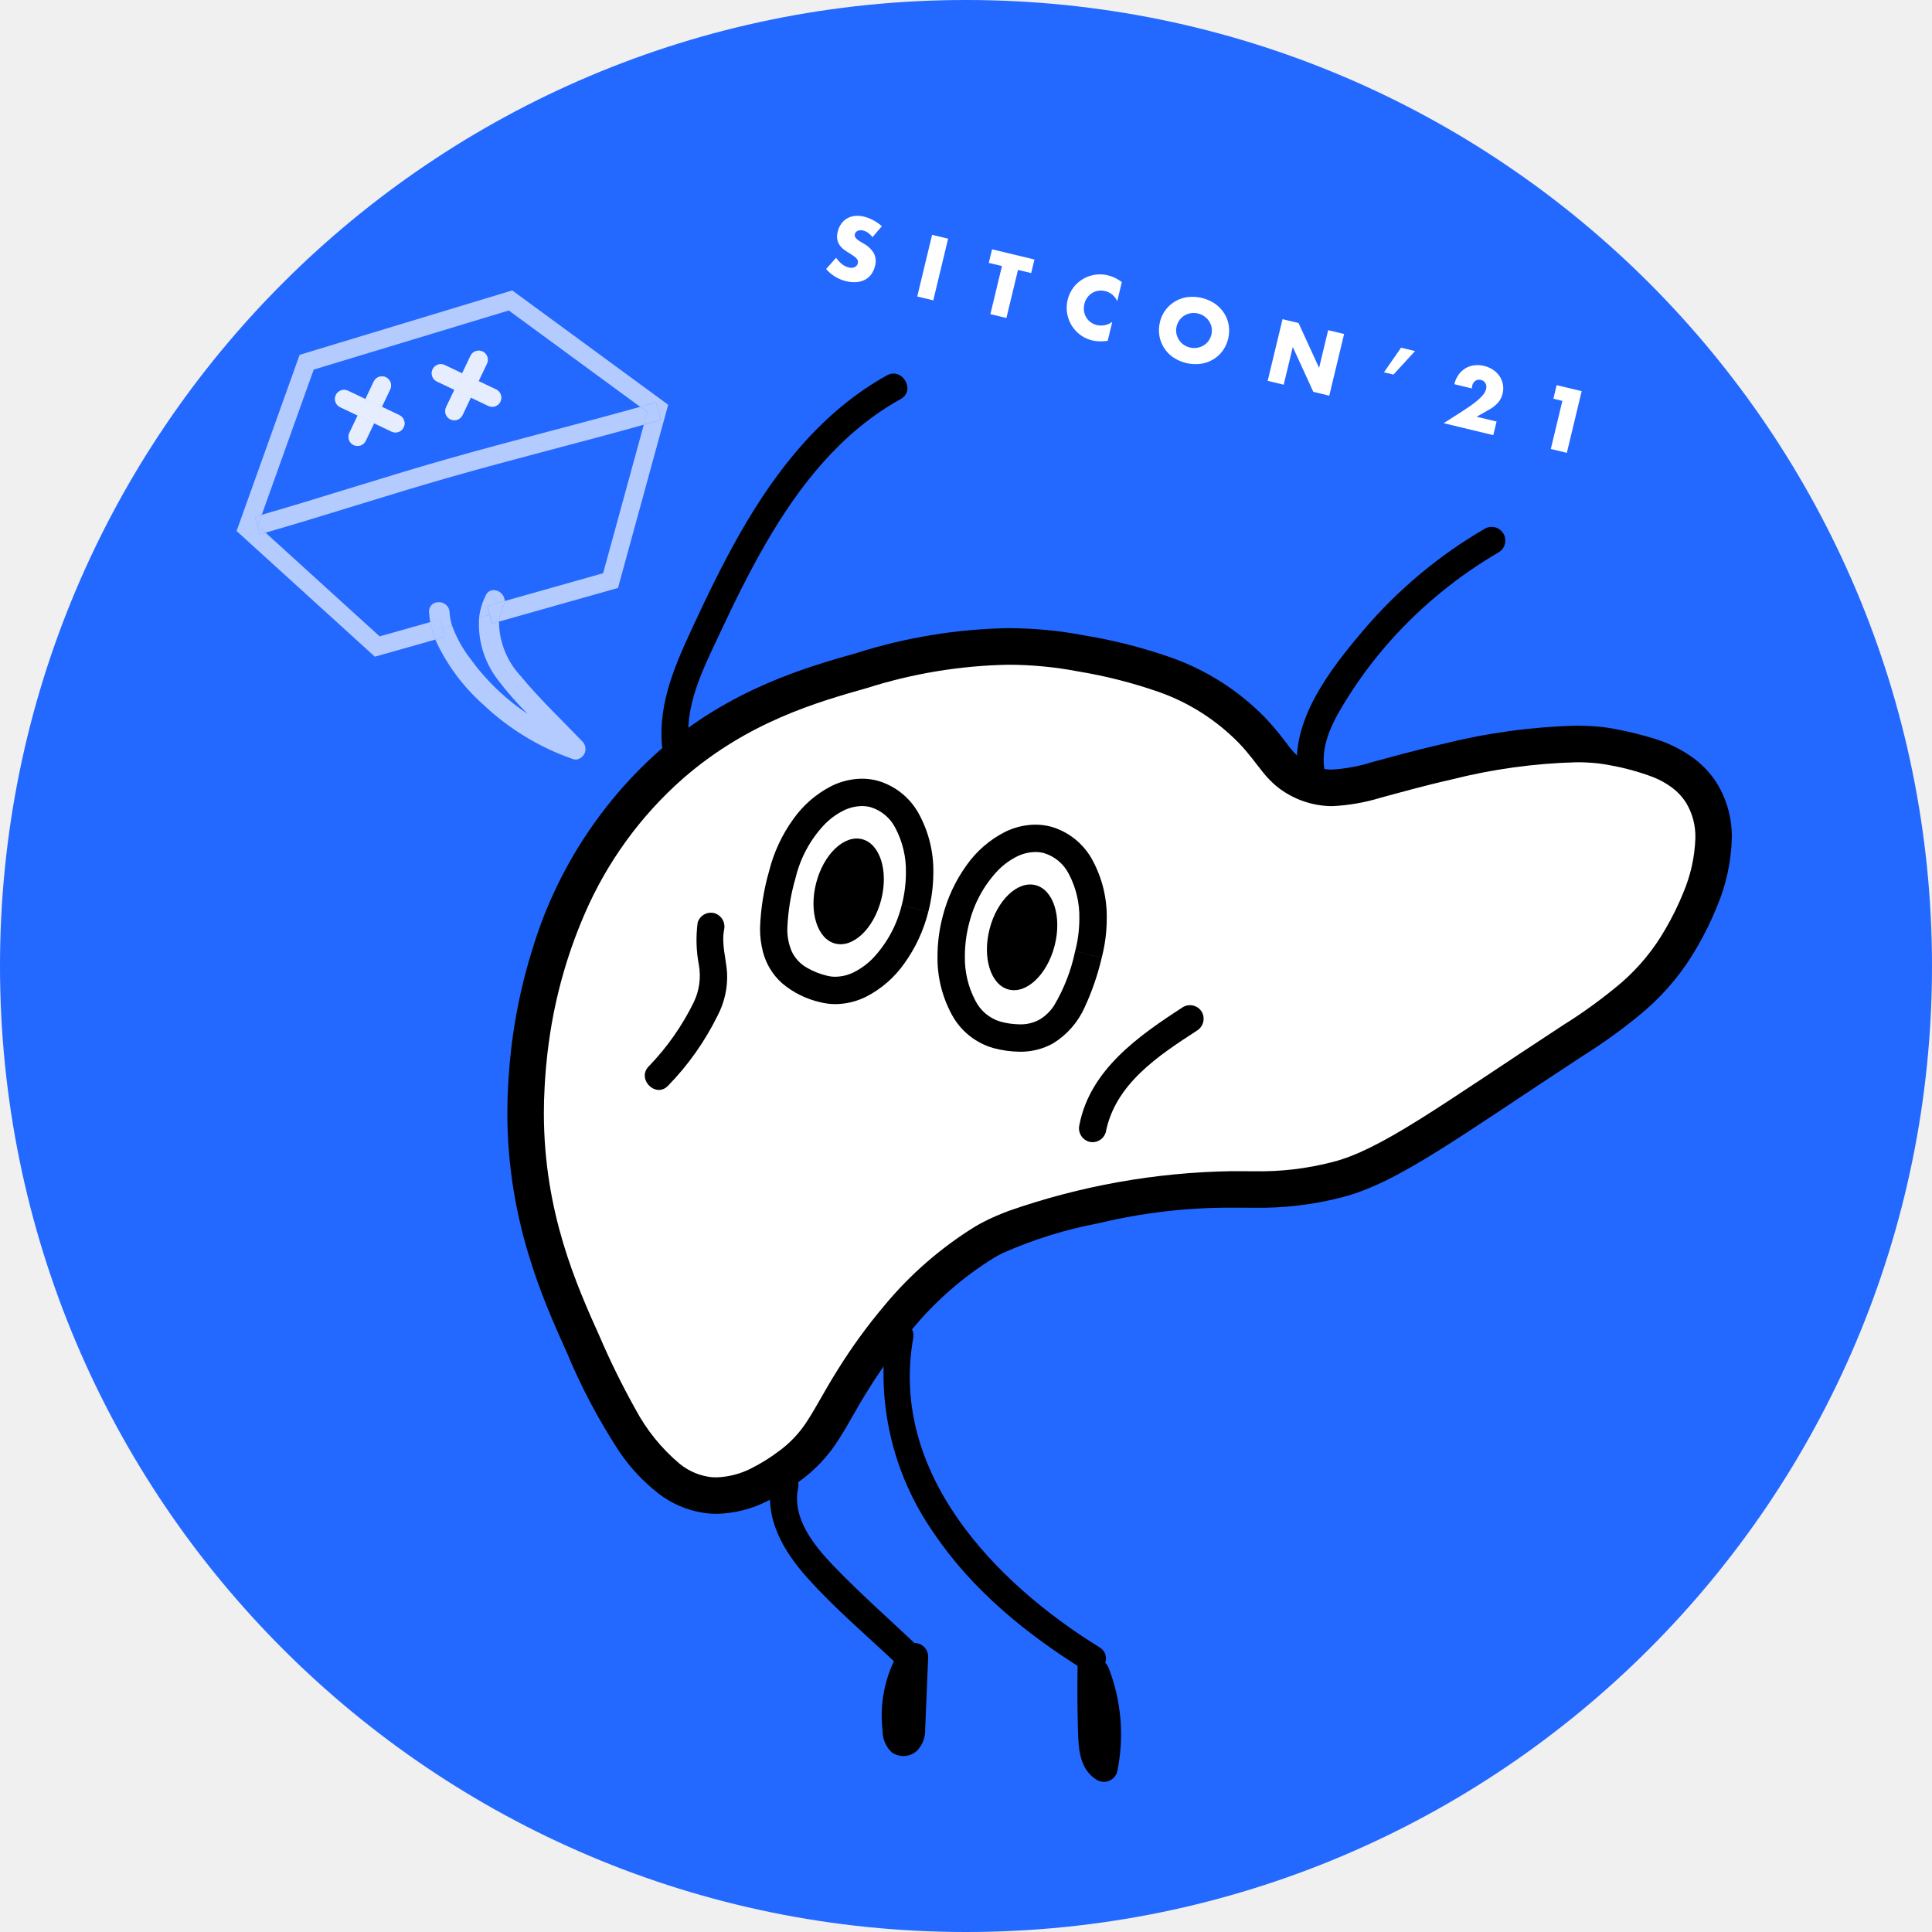
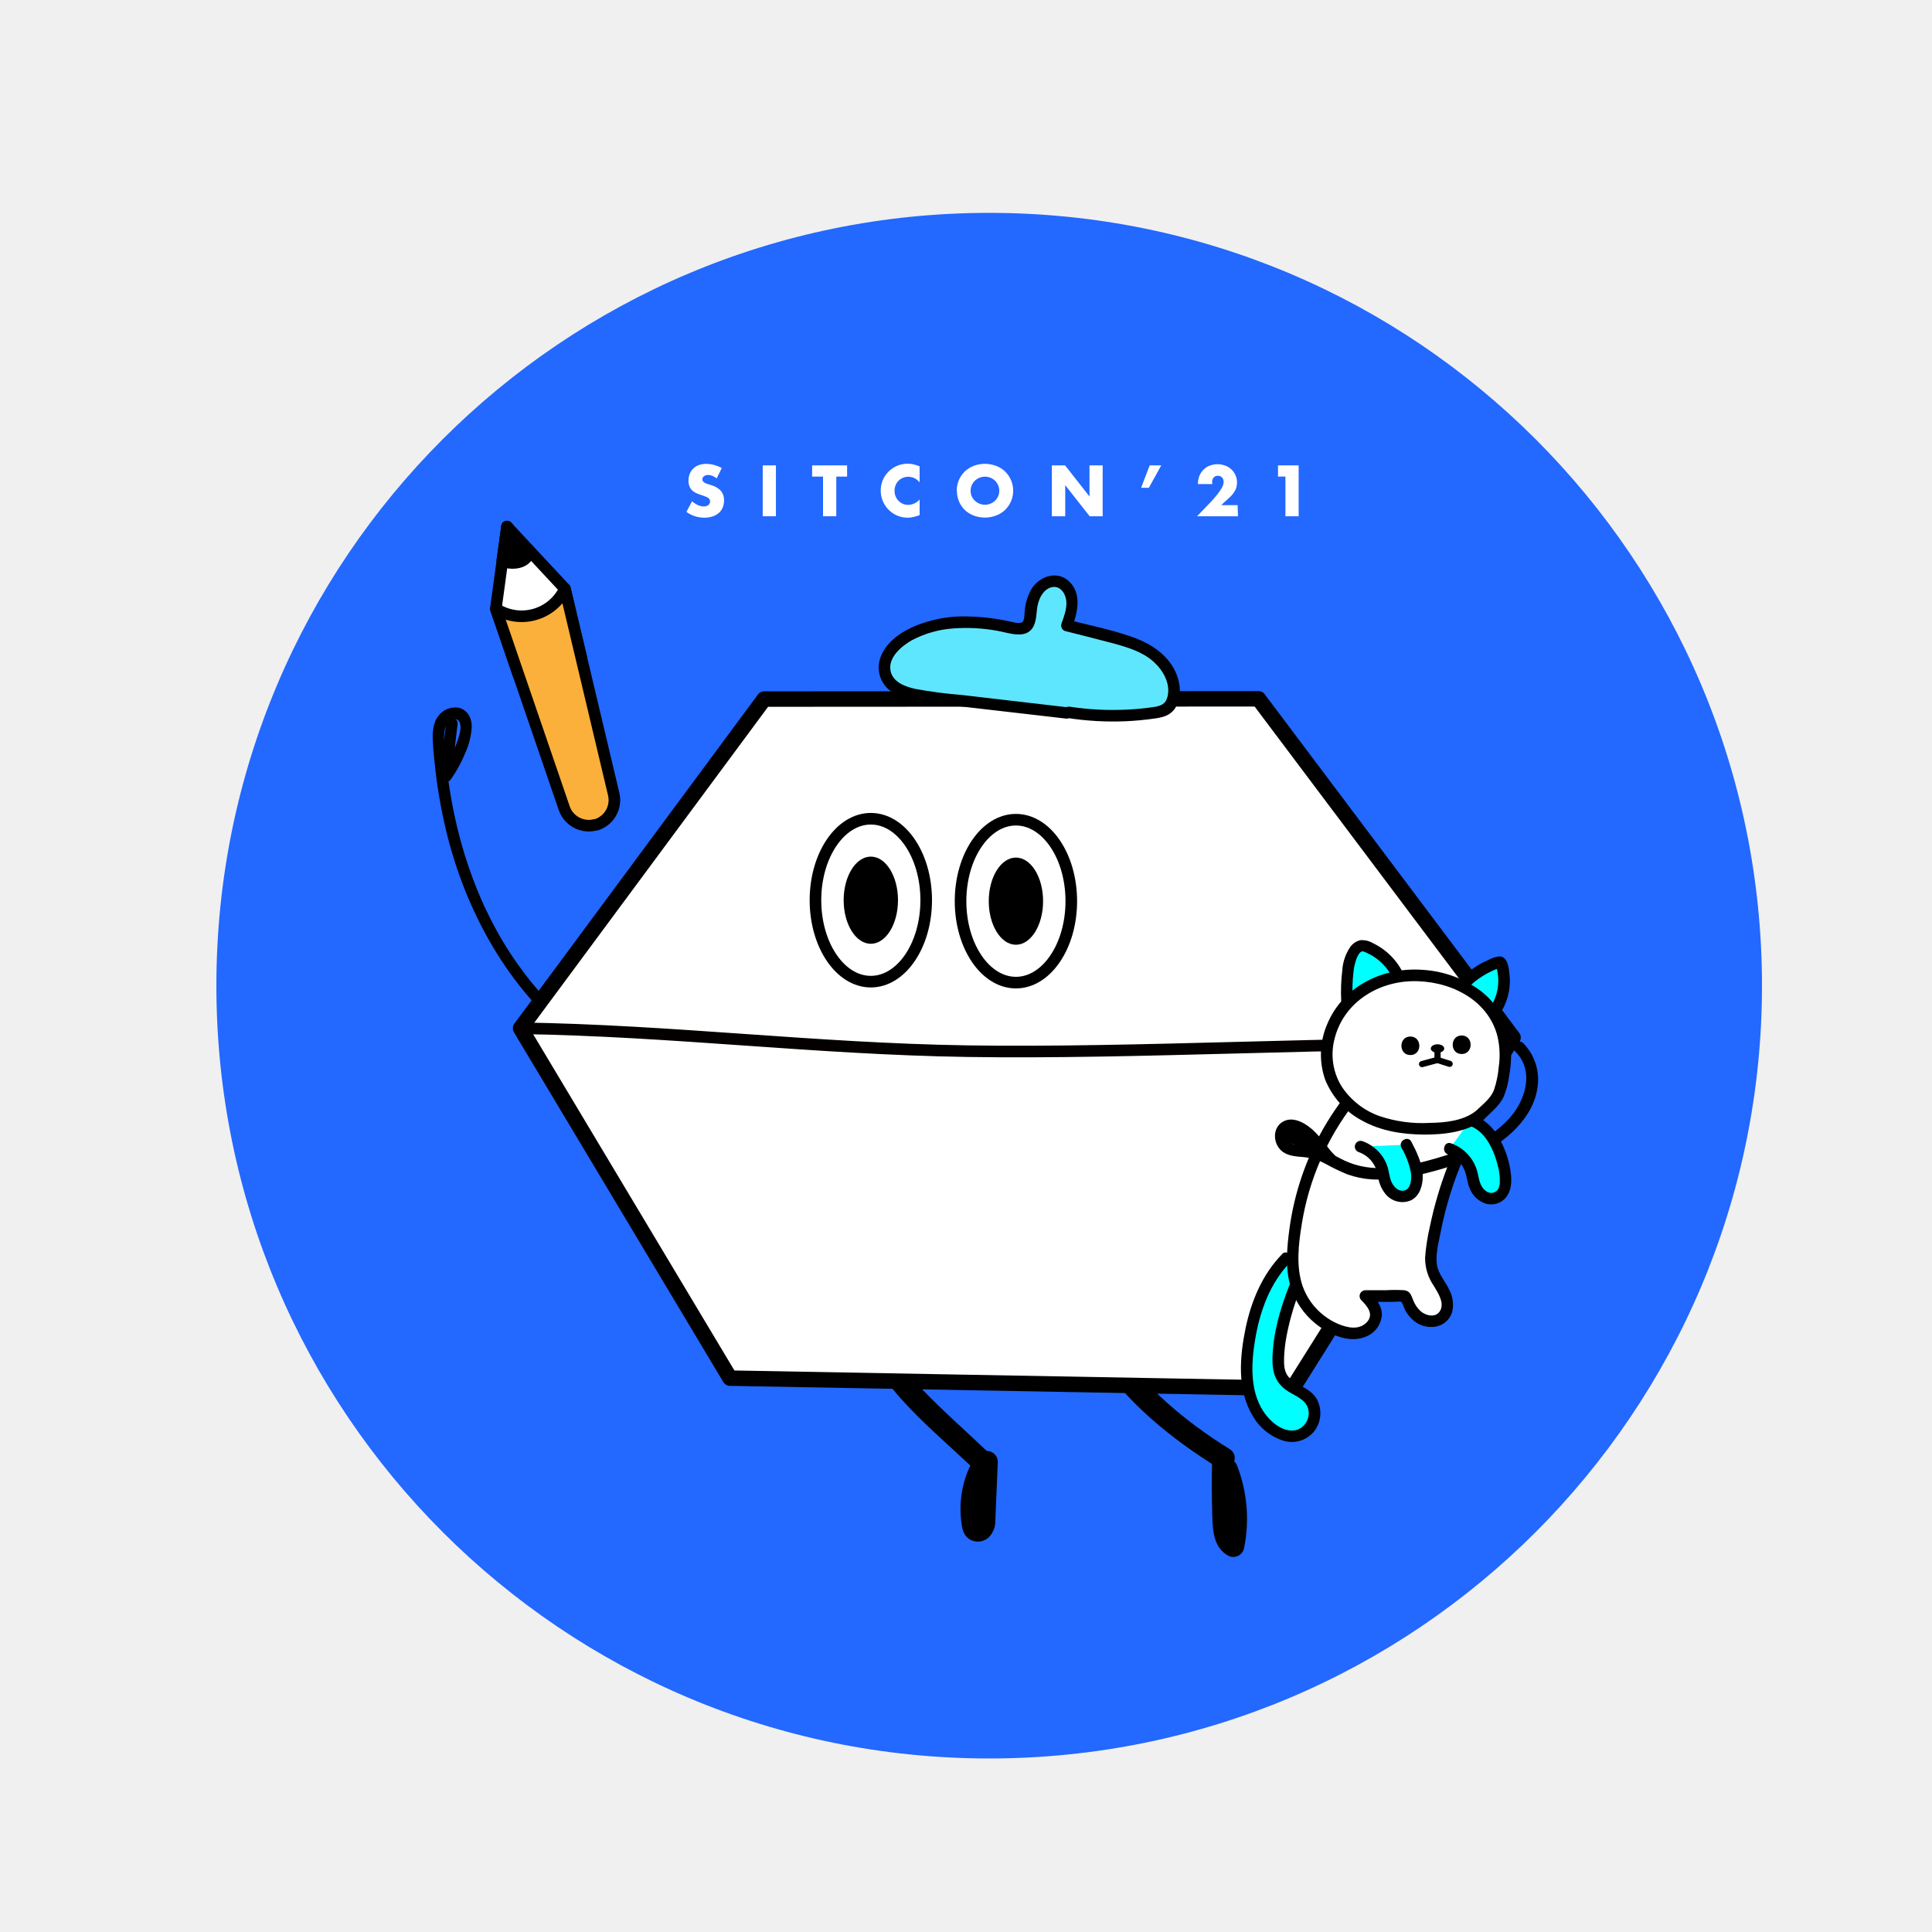
- <svg xmlns="http://www.w3.org/2000/svg" width="186" height="186" viewBox="0 0 186 186">
+ <svg xmlns="http://www.w3.org/2000/svg" id="圖層_1" data-name="圖層 1" viewBox="0 0 500 500">
  <defs>
-     <style>.a{fill:#2368ff;}.b,.c{fill:#fff;}.c{opacity:0.66;}</style>
+     <style>.cls-1{fill:#2368ff;}.cls-2,.cls-3,.cls-5{fill:#fff;}.cls-3,.cls-5,.cls-6,.cls-7{stroke:#000;}.cls-3,.cls-5,.cls-6,.cls-7,.cls-8{stroke-linecap:round;stroke-linejoin:round;}.cls-3{stroke-width:4px;}.cls-4{fill:#5fe6ff;}.cls-5,.cls-6,.cls-7,.cls-8{stroke-width:3px;}.cls-6{fill:#fbb03b;}.cls-8{fill:none;stroke:#040000;}.cls-9{fill:aqua;}</style>
  </defs>
-   <g transform="translate(-376.561 -1500.972)">
-     <circle class="a" cx="93" cy="93" r="93" transform="translate(376.561 1500.972)" />
-     <g transform="translate(456.09 1521.747)">
-       <path class="b" d="M488.041,1531.03a1.971,1.971,0,0,0-.431-.424,1.376,1.376,0,0,0-.465-.216.81.81,0,0,0-.522.025.452.452,0,0,0-.278.324.378.378,0,0,0,.032.283.835.835,0,0,0,.206.237,2.113,2.113,0,0,0,.315.214c.119.068.237.138.353.21a2.451,2.451,0,0,1,.945.939,1.707,1.707,0,0,1,.086,1.183,2.2,2.2,0,0,1-.352.789,1.764,1.764,0,0,1-.6.526,2.131,2.131,0,0,1-.823.235,3.116,3.116,0,0,1-1.008-.088,3.679,3.679,0,0,1-1.925-1.172l.961-1.085a2.759,2.759,0,0,0,.575.621,1.683,1.683,0,0,0,.634.311.82.82,0,0,0,.6-.038.542.542,0,0,0,.28-.349.536.536,0,0,0,.008-.243.514.514,0,0,0-.114-.219,1.3,1.3,0,0,0-.251-.223c-.107-.076-.237-.163-.391-.261q-.277-.166-.536-.35a1.9,1.9,0,0,1-.439-.427,1.454,1.454,0,0,1-.247-.564,1.731,1.731,0,0,1,.037-.761,2.165,2.165,0,0,1,.338-.764,1.832,1.832,0,0,1,.557-.516,1.876,1.876,0,0,1,.741-.243,2.515,2.515,0,0,1,.889.065,3.82,3.82,0,0,1,.892.344,4.207,4.207,0,0,1,.835.579Z" transform="translate(-483.571 -1528.97)" />
-       <path class="b" d="M498.373,1531.811l-1.429,5.938-1.544-.372,1.429-5.937Z" transform="translate(-486.623 -1529.607)" />
-       <path class="b" d="M507.493,1535.3l-1.115,4.631-1.543-.372,1.115-4.631-1.268-.305.315-1.307,4.08.982-.315,1.307Z" transform="translate(-489.017 -1530.09)" />
-       <path class="b" d="M519.655,1539.153a1.7,1.7,0,0,0-1.167-.972,1.665,1.665,0,0,0-.671-.029,1.584,1.584,0,0,0-1.05.656,1.748,1.748,0,0,0-.277.617,1.77,1.77,0,0,0-.035.683,1.623,1.623,0,0,0,.638,1.07,1.615,1.615,0,0,0,.6.277,1.837,1.837,0,0,0,1.483-.31l-.439,1.827-.171.017a4.576,4.576,0,0,1-.706.026,3.262,3.262,0,0,1-.621-.087,3.19,3.19,0,0,1-1.956-1.408,3.338,3.338,0,0,1-.448-1.166,3.294,3.294,0,0,1,.6-2.521,3.224,3.224,0,0,1,3.318-1.171,3.316,3.316,0,0,1,.679.242,4.41,4.41,0,0,1,.665.406Z" transform="translate(-491.623 -1530.931)" />
-       <path class="b" d="M526.844,1541.931a3.188,3.188,0,0,1,.541-1.174,3.155,3.155,0,0,1,.917-.833,3.191,3.191,0,0,1,1.2-.416,3.886,3.886,0,0,1,2.65.637,3.226,3.226,0,0,1,.884.917,3.13,3.13,0,0,1,.441,1.161,3.329,3.329,0,0,1-.593,2.465,3.147,3.147,0,0,1-.922.832,3.213,3.213,0,0,1-1.2.415,3.884,3.884,0,0,1-2.65-.638,3.157,3.157,0,0,1-1.261-3.365Zm1.615.389a1.63,1.63,0,0,0-.024.686,1.7,1.7,0,0,0,.237.607,1.684,1.684,0,0,0,.449.471,1.8,1.8,0,0,0,1.284.309,1.729,1.729,0,0,0,.618-.214,1.681,1.681,0,0,0,.491-.431,1.707,1.707,0,0,0,.315-1.307,1.671,1.671,0,0,0-.241-.608,1.783,1.783,0,0,0-1.736-.781,1.681,1.681,0,0,0-1.1.647A1.631,1.631,0,0,0,528.458,1542.32Z" transform="translate(-494.71 -1531.68)" />
-       <path class="b" d="M540.868,1548.321l1.429-5.937,1.543.371,1.977,4.317.873-3.631,1.536.369-1.429,5.938-1.536-.37-1.977-4.316-.874,3.631Z" transform="translate(-498.353 -1532.43)" />
-       <path class="b" d="M557.6,1546.084l1.347.324-2.078,2.265-.913-.22Z" transform="translate(-502.246 -1533.385)" />
-       <path class="b" d="M568.478,1555.085l-4.78-1.15,1.84-1.174q.728-.466,1.16-.808a5.778,5.778,0,0,0,.664-.594,1.95,1.95,0,0,0,.315-.424,1.536,1.536,0,0,0,.113-.3.811.811,0,0,0,.019-.271.657.657,0,0,0-.519-.591.636.636,0,0,0-.542.086.774.774,0,0,0-.3.47,2.026,2.026,0,0,0-.037.258l-1.685-.406a2.583,2.583,0,0,1,.4-.9,2.208,2.208,0,0,1,.652-.618,2.171,2.171,0,0,1,.842-.3,2.576,2.576,0,0,1,.965.057,2.655,2.655,0,0,1,.879.378,2.245,2.245,0,0,1,.622.616,2.074,2.074,0,0,1,.318.79,2.122,2.122,0,0,1-.03.888,2.019,2.019,0,0,1-.426.851,3.246,3.246,0,0,1-.869.686l-1.206.685,1.922.462Z" transform="translate(-504.243 -1533.968)" />
-       <path class="b" d="M578.716,1552.458l-.867-.209.315-1.307,2.41.58-1.429,5.938-1.543-.372Z" transform="translate(-507.83 -1534.638)" />
-     </g>
-     <g transform="translate(399.338 1528.932)">
-       <path class="b" d="M462.473,1666.592c-5.988-.433-9.684-8.647-12.324-14.515-2.466-5.483-6.124-13.611-5.478-24.922.2-3.412,1.131-19.8,13.968-30.948,6.547-5.684,13.485-7.655,18.349-9.037,4.957-1.409,12.1-3.352,21.088-1.644,4.8.913,11.425,2.173,16.432,7.394,2.269,2.366,2.575,3.845,4.929,4.93,3.357,1.547,5.776-.055,13.968-1.917,10.493-2.386,14.695-1.616,15.884-1.37,2.868.594,6.568,1.359,8.49,4.382,3.19,5.017-1,12.355-1.917,13.968-2.63,4.611-6.181,7.1-10.407,9.859-11.975,7.832-17.7,12.141-22.731,13.42-8.3,2.11-10.143-.427-23.279,2.465-7.286,1.6-9.869,3.077-10.681,3.56-6.74,4.006-11.183,10.9-12.6,13.145-2.463,3.9-3.126,6.209-6.3,8.49C468.7,1664.69,465.732,1666.827,462.473,1666.592Z" transform="translate(-416.764 -1550.573)" />
-       <path d="M461.863,1665.981l.126-1.752a5.914,5.914,0,0,1-3.153-1.279,17.838,17.838,0,0,1-4.3-5.31,75,75,0,0,1-3.4-6.9c-2.268-5.041-5.394-12.01-5.4-21.579q0-1.232.073-2.522c.048-.844.139-2.438.444-4.557a46.792,46.792,0,0,1,3.369-12,36.792,36.792,0,0,1,9.552-13.168c6.233-5.409,12.82-7.3,17.678-8.675A47.8,47.8,0,0,1,490.4,1586a35.934,35.934,0,0,1,6.74.637,46.7,46.7,0,0,1,7.85,2,20.156,20.156,0,0,1,7.642,4.885c1.037,1.08,1.608,1.939,2.34,2.84a9.552,9.552,0,0,0,1.29,1.33,8.594,8.594,0,0,0,5.335,1.922,18.936,18.936,0,0,0,4.75-.827c1.793-.476,3.948-1.1,6.839-1.756a55.092,55.092,0,0,1,11.927-1.642,18.828,18.828,0,0,1,2.124.107c.519.059.852.124,1.089.173a23.026,23.026,0,0,1,4.272,1.177,8.069,8.069,0,0,1,1.773,1,5.481,5.481,0,0,1,1.319,1.423,6.277,6.277,0,0,1,.905,3.437,14.737,14.737,0,0,1-1.171,5.261,27.17,27.17,0,0,1-1.7,3.457,19.933,19.933,0,0,1-4.243,5.177,48.02,48.02,0,0,1-5.6,4.083c-6,3.926-10.434,6.964-13.936,9.146s-6.058,3.485-8.265,4.041a27.909,27.909,0,0,1-7.631.892c-.675,0-1.373-.007-2.12-.007a68.192,68.192,0,0,0-21.487,3.841c-.877.333-1.556.634-2.078.891s-.89.47-1.11.6h0a35.734,35.734,0,0,0-8.737,7.607,53,53,0,0,0-4.449,6.11c-1.276,2.024-2.076,3.606-2.874,4.839a10.784,10.784,0,0,1-2.965,3.163,16.951,16.951,0,0,1-2.461,1.525,7.893,7.893,0,0,1-3.406.9q-.188,0-.376-.013l-.126,1.752-.126,1.752q.317.022.628.022a11.351,11.351,0,0,0,4.952-1.26,20.3,20.3,0,0,0,2.965-1.827,14.354,14.354,0,0,0,3.867-4.112c.943-1.468,1.706-2.99,2.892-4.866a49.428,49.428,0,0,1,4.155-5.711,32.281,32.281,0,0,1,7.855-6.862h0c.186-.11.443-.26.864-.467a41.989,41.989,0,0,1,9.3-2.887,53.841,53.841,0,0,1,12.718-1.485c.721,0,1.419.007,2.12.007a31.483,31.483,0,0,0,8.5-1c2.825-.724,5.647-2.219,9.258-4.464s8.029-5.282,14-9.188a51.177,51.177,0,0,0,6-4.391,23.493,23.493,0,0,0,4.967-6.068,30.734,30.734,0,0,0,1.907-3.9,18.129,18.129,0,0,0,1.421-6.562,9.784,9.784,0,0,0-1.454-5.322,8.991,8.991,0,0,0-2.149-2.329,12.757,12.757,0,0,0-3.84-1.93,33.685,33.685,0,0,0-3.627-.9c-.284-.059-.761-.151-1.408-.224a22.619,22.619,0,0,0-2.516-.128,58.447,58.447,0,0,0-12.706,1.73c-2.988.679-5.227,1.326-6.961,1.785a15.957,15.957,0,0,1-3.849.71,4.592,4.592,0,0,1-2.033-.462,4.647,4.647,0,0,1-1.058-.651,8.554,8.554,0,0,1-1.279-1.44,27.182,27.182,0,0,0-2.061-2.458,23.683,23.683,0,0,0-8.943-5.742,49.956,49.956,0,0,0-8.429-2.163,39.484,39.484,0,0,0-7.4-.7,51.185,51.185,0,0,0-14.5,2.379c-4.871,1.385-12.161,3.441-19.021,9.4a41.639,41.639,0,0,0-12.248,19.173,51.965,51.965,0,0,0-1.847,8.143c-.326,2.262-.425,4-.474,4.858q-.08,1.391-.079,2.723c0,10.344,3.432,17.963,5.708,23.02a58.546,58.546,0,0,0,5.073,9.587,17.61,17.61,0,0,0,3.718,3.987,9.434,9.434,0,0,0,5.009,1.972Z" transform="translate(-416.153 -1549.963)" />
-       <path class="c" d="M422.784,1551.124l.8-1.681a.878.878,0,1,1,1.587.752l-.8,1.68,1.681.8a.878.878,0,0,1-.752,1.587l-1.681-.8-.8,1.681a.878.878,0,0,1-1.587-.752l.8-1.681-1.681-.8a.878.878,0,0,1,.752-1.587l1.68.8m9.314-2.475.8-1.68a.878.878,0,0,1,1.587.752l-.8,1.681,1.681.8a.879.879,0,0,1-.376,1.672.869.869,0,0,1-.375-.085l-1.681-.8-.8,1.681a.878.878,0,1,1-1.587-.752l.8-1.68-1.681-.8a.878.878,0,0,1,.752-1.587l1.68.8" transform="translate(-410.38 -1540.669)" />
-       <path class="c" d="M433.62,1538.653l-20.465,6.2-6.068,16.962,13.311,12.1,5.822-1.646a9.062,9.062,0,0,1-.49-1.687l-4.871,1.377-10.983-9.984-.548.156-.482-1.689.666-.191,5-13.976,18.779-5.689,12.645,9.272q.758-.213,1.515-.428l.482,1.689q-.821.235-1.643.464l-3.915,14.294-9.472,2.676a1.02,1.02,0,0,1-.116.442,4.161,4.161,0,0,0-.435,1.539l11.455-3.237,4.831-17.636-15.016-11.011" transform="translate(-407.087 -1538.653)" />
-       <path class="c" d="M446.646,1553.758c-6.235,1.743-12.484,3.288-18.757,5.078-5.908,1.685-11.8,3.622-17.666,5.314l-.375,1.051.739.672c5.949-1.713,11.881-3.665,17.785-5.349,6.194-1.767,12.4-3.3,18.628-5.043l.335-1.22-.689-.5" transform="translate(-407.799 -1542.55)" />
-       <path class="c" d="M410.122,1564l-.666.191.482,1.689.548-.156-.739-.672.375-1.051m37.938-10.821q-.757.216-1.515.428l.689.5-.335,1.22q.821-.229,1.643-.464l-.482-1.689" transform="translate(-407.698 -1542.401)" />
-       <path class="b" d="M490.376,1614.956c-1.337,5.186-5.279,8.653-8.8,7.744-5.691-1.468-5.3-5.85-3.964-11.037s5.279-8.652,8.8-7.744S491.713,1609.771,490.376,1614.956Z" transform="translate(-425.065 -1555.454)" />
-       <path d="M489.918,1614.5l-1.276-.329a11.346,11.346,0,0,1-2.743,5.087,6.773,6.773,0,0,1-1.84,1.365,4.1,4.1,0,0,1-1.8.448,3.269,3.269,0,0,1-.817-.1,7.169,7.169,0,0,1-1.937-.774,3.548,3.548,0,0,1-1.445-1.551,5.276,5.276,0,0,1-.43-2.27,20.354,20.354,0,0,1,.795-4.837,11.347,11.347,0,0,1,2.743-5.087,6.793,6.793,0,0,1,1.84-1.365,4.115,4.115,0,0,1,1.8-.448,3.271,3.271,0,0,1,.817.1,3.964,3.964,0,0,1,2.412,2.023,8.8,8.8,0,0,1,1.009,4.3,12.473,12.473,0,0,1-.4,3.106l1.276.329,1.276.329a15.107,15.107,0,0,0,.487-3.764,11.4,11.4,0,0,0-1.353-5.6,6.594,6.594,0,0,0-4.045-3.272,5.906,5.906,0,0,0-1.474-.186,6.741,6.741,0,0,0-2.955.715,10.183,10.183,0,0,0-3.66,3.181,14.583,14.583,0,0,0-2.319,4.98,22.717,22.717,0,0,0-.878,5.5,8.791,8.791,0,0,0,.282,2.3,6.116,6.116,0,0,0,1.831,3.009,8.613,8.613,0,0,0,3.674,1.832,5.927,5.927,0,0,0,1.475.186,6.741,6.741,0,0,0,2.955-.715,10.179,10.179,0,0,0,3.66-3.181,14.585,14.585,0,0,0,2.319-4.981Z" transform="translate(-424.607 -1554.996)" />
-       <path d="M488.454,1615.663c-.715,2.775-2.7,4.663-4.425,4.218s-2.55-3.057-1.835-5.831,2.7-4.662,4.425-4.217S489.169,1612.889,488.454,1615.663Z" transform="translate(-426.397 -1557)" />
-       <path class="b" d="M513.016,1620.92c-1.337,5.186-3.115,9.21-8.8,7.744-3.527-.91-5.3-5.851-3.964-11.037s5.279-8.653,8.8-7.744S514.353,1615.734,513.016,1620.92Z" transform="translate(-431.007 -1556.993)" />
-       <path d="M512.558,1620.462l-1.276-.329a17.052,17.052,0,0,1-2.046,5.271,4.281,4.281,0,0,1-1.385,1.329,3.753,3.753,0,0,1-1.908.46,7.486,7.486,0,0,1-1.86-.263,3.964,3.964,0,0,1-2.412-2.023,8.8,8.8,0,0,1-1.009-4.3,12.464,12.464,0,0,1,.4-3.106,11.346,11.346,0,0,1,2.743-5.087,6.779,6.779,0,0,1,1.84-1.365,4.11,4.11,0,0,1,1.8-.448,3.248,3.248,0,0,1,.818.1,3.965,3.965,0,0,1,2.412,2.023,8.8,8.8,0,0,1,1.009,4.3,12.506,12.506,0,0,1-.4,3.106l1.276.329,1.275.329a15.108,15.108,0,0,0,.487-3.763,11.39,11.39,0,0,0-1.353-5.6,6.6,6.6,0,0,0-4.045-3.272,5.927,5.927,0,0,0-1.475-.186,6.735,6.735,0,0,0-2.955.715,10.2,10.2,0,0,0-3.661,3.182,14.6,14.6,0,0,0-2.318,4.98,15.112,15.112,0,0,0-.488,3.764,11.4,11.4,0,0,0,1.353,5.6,6.591,6.591,0,0,0,4.044,3.273,10.11,10.11,0,0,0,2.518.347,6.4,6.4,0,0,0,3.207-.8,7.825,7.825,0,0,0,3.045-3.474,24.8,24.8,0,0,0,1.64-4.761Z" transform="translate(-430.548 -1556.535)" />
-       <path d="M510.957,1621.626c-.715,2.774-2.7,4.663-4.425,4.217s-2.55-3.056-1.834-5.831,2.7-4.662,4.425-4.217S511.673,1618.851,510.957,1621.626Z" transform="translate(-432.203 -1558.538)" />
-       <path d="M465.137,1620.358a12.684,12.684,0,0,0,.122,4.073,5.913,5.913,0,0,1-.486,3.562,24.1,24.1,0,0,1-4.35,6.2c-1.177,1.222.683,3.087,1.862,1.863a26.311,26.311,0,0,0,4.762-6.734,8.036,8.036,0,0,0,.924-4.143c-.094-1.35-.546-2.766-.293-4.121a1.354,1.354,0,0,0-.92-1.62A1.33,1.33,0,0,0,465.137,1620.358Z" transform="translate(-420.75 -1559.484)" />
-       <path d="M526.416,1631.563c-4.249,2.751-8.953,6.021-9.986,11.348a1.352,1.352,0,0,0,.92,1.62,1.33,1.33,0,0,0,1.621-.92c.9-4.637,5.086-7.384,8.775-9.772a1.347,1.347,0,0,0,.473-1.8A1.332,1.332,0,0,0,526.416,1631.563Z" transform="translate(-435.289 -1562.576)" />
-       <path d="M464.9,1585.3c-.58-3.789,1.368-7.5,2.921-10.824,1.378-2.946,2.811-5.87,4.439-8.687,3.217-5.566,7.276-10.733,12.984-13.893,1.483-.822.156-3.1-1.33-2.276-6.194,3.429-10.639,9.08-14.1,15.135-1.754,3.069-3.285,6.259-4.768,9.466-1.733,3.749-3.331,7.57-2.688,11.779C462.615,1587.675,465.154,1586.966,464.9,1585.3Z" transform="translate(-421.309 -1541.438)" />
-       <path d="M547.29,1592.61c-.376-2.463.984-4.836,2.245-6.84a41.248,41.248,0,0,1,4.122-5.483,42.906,42.906,0,0,1,10.437-8.522,1.318,1.318,0,0,0-1.33-2.275,45.146,45.146,0,0,0-11.679,9.75c-3.223,3.8-7.143,8.788-6.336,14.071C545.005,1594.982,547.544,1594.272,547.29,1592.61Z" transform="translate(-442.575 -1546.56)" />
-       <path d="M476.46,1692.778c-.743,3.569,1.089,6.708,3.39,9.292,2.629,2.95,5.708,5.553,8.577,8.267,1.231,1.165,3.1-.694,1.862-1.862-2.622-2.482-5.353-4.889-7.856-7.491-1.879-1.954-4.039-4.6-3.433-7.506C479.344,1691.824,476.8,1691.116,476.46,1692.778Z" transform="translate(-424.941 -1578.171)" />
-       <path d="M491.325,1673.323a26.725,26.725,0,0,0,4.464,19.369c3.732,5.578,9.02,9.868,14.684,13.367,1.446.893,2.771-1.385,1.33-2.275-10.126-6.254-20.237-16.8-17.937-29.76C494.159,1672.365,491.621,1671.654,491.325,1673.323Z" transform="translate(-428.727 -1573.151)" />
-       <path d="M492.4,1715.059a12.254,12.254,0,0,0-1.532,7.478,2.881,2.881,0,0,0,.882,2.134,1.935,1.935,0,0,0,2.477-.195,2.868,2.868,0,0,0,.747-2.078c.033-.7.058-1.4.088-2.1q.1-2.42.2-4.838a1.327,1.327,0,0,0-1.317-1.317,1.346,1.346,0,0,0-1.318,1.317q-.09,2.177-.182,4.353l-.087,2.1c-.008.182-.014.366-.024.548l-.011.194c.024-.134.019-.124-.012.033-.039.136-.048.162-.027.078a.394.394,0,0,1,.261-.3.646.646,0,0,1,.279-.061.755.755,0,0,1,.732.442q.053.131-.006-.065c-.018-.084-.033-.169-.046-.254-.049-.264,0,.087-.028-.2-.031-.325-.056-.65-.061-.977q-.008-.419.017-.839c.011-.186.03-.373.048-.558.027-.267-.023.084.029-.2a12.3,12.3,0,0,1,.437-1.765,7.824,7.824,0,0,1,.727-1.6,1.317,1.317,0,0,0-2.275-1.329Z" transform="translate(-428.68 -1583.928)" />
-       <path d="M516.2,1716.657q-.051,3.138.036,6.274c.05,1.747.162,3.731,1.839,4.727a1.328,1.328,0,0,0,1.934-.787,17.629,17.629,0,0,0-.784-9.908,1.357,1.357,0,0,0-1.621-.92,1.327,1.327,0,0,0-.92,1.62,15.113,15.113,0,0,1,.784,8.507l1.934-.787c-.131-.086-.148-.09-.047-.014l-.174-.178c.148.187-.045-.11-.068-.154.1.194-.076-.242-.091-.3-.034-.131-.06-.264-.083-.4.036.213-.027-.28-.03-.329-.009-.134-.015-.269-.02-.4-.019-.482-.03-.965-.04-1.448q-.063-2.75-.016-5.5A1.318,1.318,0,0,0,516.2,1716.657Z" transform="translate(-435.233 -1584.248)" />
-       <path class="c" d="M424.371,1553.188l-.752,1.587,1.681.8a.878.878,0,1,0,.752-1.587l-1.681-.8m-3.643-1.632a.878.878,0,0,0-.377,1.672l1.681.8.752-1.587-1.68-.8a.87.87,0,0,0-.375-.085" transform="translate(-410.38 -1541.982)" />
-       <path class="c" d="M422.485,1553.571l-.8,1.681a.878.878,0,1,0,1.587.752l.8-1.681-1.587-.752m2.342-3.77a.878.878,0,0,0-.794.5l-.8,1.681,1.587.752.8-1.68a.878.878,0,0,0-.793-1.255" transform="translate(-410.832 -1541.529)" />
-       <path class="c" d="M423.543,1552.743l-.752,1.587,1.587.752.752-1.587-1.587-.752" transform="translate(-411.138 -1542.288)" />
-       <path class="c" d="M436.924,1549.854l-.752,1.587,1.681.8a.866.866,0,0,0,.375.086.879.879,0,0,0,.376-1.673l-1.681-.8m-3.643-1.633a.878.878,0,0,0-.377,1.672l1.681.8.752-1.588-1.68-.8a.881.881,0,0,0-.375-.085" transform="translate(-413.618 -1541.121)" />
-       <path class="c" d="M435.038,1550.237l-.8,1.68a.878.878,0,1,0,1.587.752l.8-1.681-1.587-.752m2.342-3.77a.878.878,0,0,0-.794.5l-.8,1.68,1.587.752.8-1.681a.878.878,0,0,0-.793-1.254" transform="translate(-414.071 -1540.669)" />
-       <path class="c" d="M436.1,1549.408l-.752,1.587,1.587.752.752-1.587-1.587-.752" transform="translate(-414.377 -1541.428)" />
-       <path class="c" d="M438.105,1580.735h0l-1.019.288a8.817,8.817,0,0,0,1.844,6.027,31.876,31.876,0,0,0,2.823,3.228,21.562,21.562,0,0,1-2.682-2.122,21.214,21.214,0,0,1-2.867-3.245,11.565,11.565,0,0,1-1.725-3.152l-.951.269.239.845-.9.253a18.749,18.749,0,0,0,4.639,6.274,23.966,23.966,0,0,0,8.6,5.223.937.937,0,0,0,.309.055,1.027,1.027,0,0,0,.652-1.706c-2-2.087-4.135-4.106-5.977-6.336a7.774,7.774,0,0,1-2.091-5.242l-.658.186h0l-.239-.845" transform="translate(-413.739 -1549.51)" />
-       <path class="c" d="M432.989,1578.7a.874.874,0,0,0-.933.951,7.5,7.5,0,0,0,.115.964l.908-.257.239.845.951-.269a5.3,5.3,0,0,1-.237-1.284,1.2,1.2,0,0,0-.029-.2,1.008,1.008,0,0,0-1.014-.75m5.293-1.167a.834.834,0,0,0-.762.5,6.431,6.431,0,0,0-.319.745,6.317,6.317,0,0,0-.326,1.419l1.019-.288-.239-.845,1.687-.477a1.083,1.083,0,0,0-1.06-1.054" transform="translate(-413.528 -1548.683)" />
-       <path class="c" d="M438.174,1581.12h0m-5.055-.4-.908.257a9.064,9.064,0,0,0,.49,1.687l.9-.253-.239-.845-.239-.845m6.263-1.771-1.687.477.239.845.239.845.658-.186a4.162,4.162,0,0,1,.435-1.539,1.02,1.02,0,0,0,.116-.442" transform="translate(-413.569 -1549.05)" />
-     </g>
-   </g>
+   <circle class="cls-1" cx="256" cy="255.09" r="200" />
+   <path class="cls-2" d="M185.48,123.81a4.43,4.43,0,0,0-1.12-.67,2.86,2.86,0,0,0-1.08-.22,1.76,1.76,0,0,0-1.09.32,1,1,0,0,0-.41.82.8.8,0,0,0,.21.57,1.7,1.7,0,0,0,.55.4,4.47,4.47,0,0,0,.76.28c.29.09.57.17.85.27a5.21,5.21,0,0,1,2.45,1.49,3.66,3.66,0,0,1,.78,2.44,4.7,4.7,0,0,1-.34,1.83,3.92,3.92,0,0,1-1,1.41,4.58,4.58,0,0,1-1.61.9,6.58,6.58,0,0,1-2.16.33,8,8,0,0,1-4.63-1.49l1.47-2.76a6,6,0,0,0,1.52,1,3.68,3.68,0,0,0,1.48.33,1.75,1.75,0,0,0,1.25-.39,1.19,1.19,0,0,0,.31-1.38,1.2,1.2,0,0,0-.35-.41,3.13,3.13,0,0,0-.64-.34l-.95-.35c-.44-.14-.88-.29-1.3-.46a4.18,4.18,0,0,1-1.14-.67,3.06,3.06,0,0,1-.8-1.06,3.75,3.75,0,0,1-.31-1.61,4.59,4.59,0,0,1,.33-1.78,3.87,3.87,0,0,1,.91-1.36,4,4,0,0,1,1.43-.88,5.39,5.39,0,0,1,1.89-.32,8.32,8.32,0,0,1,2.05.27,9.4,9.4,0,0,1,2,.8Z" />
+   <path class="cls-2" d="M200.81,120.44v13.17h-3.42V120.44Z" />
+   <path class="cls-2" d="M216.43,123.34v10.27H213V123.34h-2.82v-2.9h9.05v2.9Z" />
+   <path class="cls-2" d="M238,124.84a3.67,3.67,0,0,0-2.93-1.45,3.76,3.76,0,0,0-1.43.28,3.52,3.52,0,0,0-1.12.76,3.35,3.35,0,0,0-.74,1.15,3.75,3.75,0,0,0-.27,1.43,3.82,3.82,0,0,0,.27,1.45,3.58,3.58,0,0,0,.75,1.15,3.5,3.5,0,0,0,1.12.77,3.43,3.43,0,0,0,1.4.28,4,4,0,0,0,2.95-1.4v4.05l-.35.13a11.31,11.31,0,0,1-1.46.41,7.9,7.9,0,0,1-1.35.13,6.9,6.9,0,0,1-4.81-2,7.15,7.15,0,0,1-1.53-2.22,7.08,7.08,0,0,1,0-5.59A7.06,7.06,0,0,1,230,122a7,7,0,0,1,4.85-2,7.2,7.2,0,0,1,1.54.17,8.73,8.73,0,0,1,1.6.52Z" />
+   <path class="cls-2" d="M247.61,127a6.94,6.94,0,0,1,.54-2.74,6.87,6.87,0,0,1,1.5-2.21,6.77,6.77,0,0,1,2.3-1.47,8.25,8.25,0,0,1,5.87,0,6.71,6.71,0,0,1,3.83,3.68,6.94,6.94,0,0,1-1.51,7.68,6.86,6.86,0,0,1-2.32,1.47,8.25,8.25,0,0,1-5.87,0,6.77,6.77,0,0,1-2.3-1.47,6.85,6.85,0,0,1-2-4.94Zm3.58,0a3.68,3.68,0,0,0,.29,1.45,3.78,3.78,0,0,0,4.83,1.91,3.78,3.78,0,0,0,1.19-.76,3.74,3.74,0,0,0,.81-1.15,3.52,3.52,0,0,0,.3-1.45,3.45,3.45,0,0,0-.3-1.45,3.67,3.67,0,0,0-.81-1.16,3.78,3.78,0,0,0-1.19-.76,3.78,3.78,0,0,0-4,.76,3.67,3.67,0,0,0-.81,1.16A3.61,3.61,0,0,0,251.19,127Z" />
+   <path class="cls-2" d="M272.22,133.61V120.44h3.42l6.32,8.05v-8.05h3.41v13.17H282l-6.32-8.05v8.05Z" />
+   <path class="cls-2" d="M297.53,120.44h3l-3.21,5.8h-2Z" />
+   <path class="cls-2" d="M320.39,133.61h-10.6l3.26-3.39a29.7,29.7,0,0,0,2-2.28,12.39,12.39,0,0,0,1.09-1.58,4.18,4.18,0,0,0,.45-1,3.75,3.75,0,0,0,.08-.68,1.79,1.79,0,0,0-.09-.57,1.46,1.46,0,0,0-.29-.5,1.38,1.38,0,0,0-1.1-.48,1.36,1.36,0,0,0-1.09.45,1.65,1.65,0,0,0-.4,1.14,3.82,3.82,0,0,0,.06.56h-3.74a5.65,5.65,0,0,1,.37-2.1,4.75,4.75,0,0,1,1.06-1.62,4.45,4.45,0,0,1,1.62-1.05,5.42,5.42,0,0,1,2-.37,5.81,5.81,0,0,1,2,.35,4.72,4.72,0,0,1,1.62,1,4.62,4.62,0,0,1,1,5.37,7,7,0,0,1-1.48,1.88l-2.18,2h4.26Z" />
+   <path class="cls-2" d="M332.67,123.34h-1.92v-2.9h5.34v13.17h-3.42Z" />
+   <path d="M174.24,279.9c-16.33-5.19-30.36-16.38-40.2-30.29-11-15.5-16.81-34.2-18.65-53-.24-2.43-.73-5.15-.31-7.57a3.5,3.5,0,0,1,1.64-2.67,1.51,1.51,0,0,1,2.07.27c1.08,1.67-.32,4.86-.91,6.48a29.32,29.32,0,0,1-3.85,7.14l2.8.76,1.59-13.66c.22-1.91-2.78-1.9-3,0L113.83,201c-.19,1.64,2,1.82,2.8.76a32.93,32.93,0,0,0,3.76-6.86,18.44,18.44,0,0,0,1.7-6.94c0-2.14-1.12-4.26-3.35-4.79a5.43,5.43,0,0,0-5.31,2.14c-1.45,1.9-1.54,4.43-1.41,6.72.15,2.61.41,5.23.73,7.83a133,133,0,0,0,2.92,16c4.89,19.53,14.84,37.94,30.16,51.23a78.6,78.6,0,0,0,27.61,15.69c1.84.58,2.63-2.31.8-2.89Z" />
+   <path d="M313.66,378.84q-.11,6.77.08,13.53c.1,3.77.35,8.05,4,10.19a2.87,2.87,0,0,0,4.18-1.7,38.07,38.07,0,0,0-1.69-21.36,2.93,2.93,0,0,0-3.5-2,2.85,2.85,0,0,0-2,3.49,32.69,32.69,0,0,1,1.69,18.35l4.17-1.7c-.28-.19-.32-.2-.1,0l-.38-.39c.32.41-.09-.23-.14-.33.21.42-.17-.52-.2-.65s-.13-.57-.18-.85c.08.46-.06-.61-.06-.71,0-.29,0-.58-.05-.87,0-1-.06-2.08-.08-3.12q-.13-5.94,0-11.87C319.4,375.19,313.72,375.18,313.66,378.84Z" />
+   <path d="M274.05,309.33c-2.59,14.6,1.45,29.55,9.62,41.76,8.05,12,19.45,21.28,31.67,28.83,3.12,1.92,6-3,2.87-4.91-21.84-13.48-43.64-36.21-38.68-64.17C280.16,307.26,274.69,305.73,274.05,309.33Z" />
+   <path d="M252.05,377.47a26.37,26.37,0,0,0-3.3,16.12c.22,1.73.42,3.46,1.9,4.6a4.17,4.17,0,0,0,5.34-.42,6.15,6.15,0,0,0,1.61-4.48c.07-1.5.13-3,.19-4.52.15-3.47.29-6.95.44-10.43a2.84,2.84,0,0,0-5.68,0q-.2,4.7-.4,9.39l-.18,4.52c0,.39,0,.79-.05,1.18l0,.42c.05-.29,0-.27,0,.07s-.11.35-.06.17a.85.85,0,0,1,.56-.64,1.38,1.38,0,0,1,.6-.13,1.63,1.63,0,0,1,1.58.95c.08.19.07.14,0-.14s-.07-.36-.1-.55c-.11-.57,0,.19-.06-.44s-.12-1.4-.13-2.1,0-1.21,0-1.81c0-.41.07-.81.11-1.21.05-.57,0,.18.06-.44a26,26,0,0,1,.94-3.8,16.72,16.72,0,0,1,1.57-3.45,2.84,2.84,0,0,0-4.91-2.86Z" />
+   <path d="M225.73,341.84c-1.6,7.7,2.35,14.47,7.31,20,5.67,6.36,12.31,12,18.5,17.82,2.65,2.51,6.68-1.5,4-4-5.65-5.36-11.54-10.54-16.94-16.16-4.05-4.21-8.7-9.9-7.4-16.18C232,339.78,226.48,338.26,225.73,341.84Z" />
+   <polygon class="cls-3" points="197.77 180.92 134.72 266.11 188.92 356.66 334.53 359.31 391.58 268.52 325.69 180.85 197.77 180.92" />
+   <path class="cls-4" d="M275.88,184.51l-36.09-4.21c-4.28-.5-9.44-1.7-10.69-5.83-1.16-3.85,2.06-7.68,5.54-9.7,8-4.68,18.05-4.31,27.12-2.26,1.26.29,2.74.56,3.75-.27s1-2,1.11-3.1a13.13,13.13,0,0,1,1.76-6.1c1.19-1.78,3.42-3,5.48-2.47s3.41,2.82,3.56,5a15.89,15.89,0,0,1-1.34,6.36l10.33,2.63c4.17,1.06,8.44,2.17,11.93,4.67s6.09,6.75,5.37,11a4.94,4.94,0,0,1-2.16,3.57,6.35,6.35,0,0,1-2.23.63,75,75,0,0,1-22.83,0" />
+   <path d="M275.88,183l-26.95-3.14a118.66,118.66,0,0,1-12-1.56c-2.56-.57-5.81-1.69-6.44-4.6-.76-3.49,2.8-6.48,5.49-8a27,27,0,0,1,10.83-3.07,45.05,45.05,0,0,1,11.3.62c3,.52,7.59,2.41,9.4-1.23.86-1.73.64-3.86,1.11-5.71s1.56-3.88,3.61-4.35c1.77-.4,3.07,1,3.53,2.59.68,2.3-.32,4.78-1.08,6.93a1.5,1.5,0,0,0,1,1.84c4.14,1.06,8.29,2.07,12.42,3.18,3.65,1,7.53,2.15,10.41,4.73,2.46,2.2,4.49,5.67,3.64,9.07-.5,2-1.81,2.42-3.71,2.7-2.2.32-4.42.53-6.64.64a74.38,74.38,0,0,1-14.91-.74c-1.89-.29-2.7,2.6-.8,2.89a77.62,77.62,0,0,0,15.23.87c2.57-.11,5.13-.37,7.67-.73,2.07-.3,3.93-.81,5.13-2.65,2.24-3.43,1.15-8.19-1-11.35-2.52-3.65-6.36-5.8-10.47-7.21-5.24-1.81-10.77-2.92-16.14-4.29l1,1.85c1.36-3.81,2.53-8.68-.86-11.84-3-2.81-7.47-1.38-9.58,1.79a13.87,13.87,0,0,0-1.9,6.22c-.08.69,0,1.95-.54,2.49s-1.8.22-2.5.07a57,57,0,0,0-12.88-1.49A33,33,0,0,0,236.84,162c-3.67,1.56-7.3,4-8.86,7.84a7.59,7.59,0,0,0,2.91,9.28c3,2.08,6.86,2.44,10.38,2.85l34.61,4c1.91.23,1.9-2.77,0-3Z" />
+   <polygon class="cls-5" points="131.22 136.28 128.32 157.55 134.14 174.51 150.45 170.22 146.21 152.37 131.22 136.28" />
+   <path class="cls-6" d="M146.21,152.37a12.4,12.4,0,0,1-17.88,5.18h0L146,209.1a6.72,6.72,0,0,0,8.09,4.36l.14,0,.07,0a6.7,6.7,0,0,0,4.51-8l-12.59-53Z" />
+   <path class="cls-7" d="M131.22,136.28,130,145c.41.73,5.46,1.59,6.72-1.51" />
+   <line class="cls-7" x1="131.22" y1="136.28" x2="136.76" y2="143.48" />
+   <ellipse class="cls-5" cx="262.92" cy="233.22" rx="14.33" ry="21.08" />
+   <ellipse cx="262.92" cy="233.22" rx="7.03" ry="11.28" />
+   <ellipse class="cls-5" cx="225.37" cy="232.97" rx="14.33" ry="21.08" />
+   <ellipse cx="225.37" cy="232.97" rx="7.03" ry="11.28" />
+   <path class="cls-8" d="M134.71,266.11c39.63.62,75.92,5.31,115.55,5.93,43.85.69,97.36-2.53,141.21-1.84" />
+   <path class="cls-9" d="M332.9,325.61c-5.93,6-8.71,14.41-9.8,22.74a33.89,33.89,0,0,0,.13,11.5,16.66,16.66,0,0,0,5.75,9.76c2.16,1.67,5.1,2.63,7.65,1.67a6.06,6.06,0,0,0,2.45-9c-2-2.49-5.84-3.12-7.41-5.9a8.78,8.78,0,0,1-.82-4.43c0-5.94,2.18-13.6,4.41-19.11" />
+   <path d="M331.84,324.54c-5.11,5.22-8,12.1-9.48,19.18-1.52,7.39-2.26,15.89,1.8,22.63a14,14,0,0,0,7.91,6.48,7.43,7.43,0,0,0,8.35-2.83,7.69,7.69,0,0,0,.38-7.89c-1.58-2.75-4.76-3.41-7-5.44-1.51-1.4-1.53-3.39-1.48-5.32a38.32,38.32,0,0,1,.72-6,67.21,67.21,0,0,1,3.62-12.11c.72-1.79-2.18-2.57-2.89-.79-2.43,6.06-4.36,12.73-4.46,19.31-.05,3.32.78,6,3.56,8,1.92,1.37,4.94,2.25,5.66,4.76a4.58,4.58,0,0,1-2.71,5.47c-3,1-6.21-1.32-8-3.55-4.51-5.55-4.08-13.46-2.94-20.08,1.24-7.21,3.85-14.35,9-19.66,1.35-1.38-.77-3.51-2.12-2.13Z" />
+   <path class="cls-2" d="M366.48,285.49l16.62,2.35a96.54,96.54,0,0,0-12.52,35.26,13.41,13.41,0,0,0-.06,5c.52,2.14,2,3.91,3,5.87s1.57,4.48.28,6.27-4.06,2-6,1A8.86,8.86,0,0,1,364,336a1.1,1.1,0,0,0-.28-.52,1,1,0,0,0-.65-.15l-9.71.06c1.24,1.23,2.56,2.61,2.75,4.36.24,2.17-1.47,4.21-3.54,4.91a9.55,9.55,0,0,1-6.39-.5,18.27,18.27,0,0,1-10.91-12.29,28.7,28.7,0,0,1-.55-8.92,70.13,70.13,0,0,1,14.34-38.07l17.43.58" />
+   <path d="M366.08,286.93l16.62,2.35-.9-2.2a98.74,98.74,0,0,0-11.74,30.32,53,53,0,0,0-1.24,8,12.53,12.53,0,0,0,2.26,7.4c1,1.71,2.74,4.21,1.7,6.29s-3.73,1.46-5.1.27a7.65,7.65,0,0,1-2-3c-.48-1.22-.79-2.26-2.28-2.45a37,37,0,0,0-4.71,0l-5.34,0a1.51,1.51,0,0,0-1.06,2.56c1.6,1.6,3.41,3.73,1.37,5.79s-5,1.33-7.25.41a16.76,16.76,0,0,1-9.27-9.76c-1.79-5.11-1.08-11.07-.21-16.31a68.75,68.75,0,0,1,13.41-30.94l-1.29.74,17.43.58c1.93.06,1.93-2.94,0-3l-11.89-.4c-1.76-.06-3.55-.2-5.32-.17-1.44,0-2.15,1.55-2.91,2.61a68.87,68.87,0,0,0-3.8,5.9,71.91,71.91,0,0,0-8.84,26c-.65,4.82-1.13,10,.19,14.74a19.62,19.62,0,0,0,6.57,9.91c3.56,2.86,9,5.38,13.51,3.13a6.5,6.5,0,0,0,3.62-5.2c.15-2.52-1.54-4.48-3.2-6.14l-1.06,2.56,5.1,0h2.42a7.1,7.1,0,0,1,2.44.08l-.9-.69a23.5,23.5,0,0,1,1.23,2.74,9.42,9.42,0,0,0,2.06,2.59,7,7,0,0,0,5.55,1.73,5.44,5.44,0,0,0,4.5-3.59,8.26,8.26,0,0,0-.76-6.15c-1-2.09-2.74-3.94-3.11-6.29-.41-2.58.37-5.48.86-8a96.08,96.08,0,0,1,4.13-14.89,94.68,94.68,0,0,1,7.52-15.82,1.51,1.51,0,0,0-.89-2.2L366.88,284a1.55,1.55,0,0,0-1.84,1,1.49,1.49,0,0,0,1,1.84Z" />
+   <path d="M392.06,272.05c5.25,5.05,2.71,12.94-1.65,17.6-4.92,5.26-11.81,8.12-18.6,10.08-7.18,2.07-15.32,4-22.57,1.17-3.33-1.28-6.23-3.63-9.81-4.24-1.63-.28-7.37.08-6.53-3,.77-2.87,5.14,1.21,6,2.11,1.78,1.94,3.14,4.37,5.25,6,1.54,1.17,3-1.44,1.52-2.59a15,15,0,0,1-2.31-2.67,37.16,37.16,0,0,0-3-3.51c-2-2-5.49-4.38-8.38-2.69s-2.53,6.06.12,7.87c1.5,1,3.39,1.13,5.14,1.26a15,15,0,0,1,5.83,1.77,51.46,51.46,0,0,0,5.6,2.7,23.61,23.61,0,0,0,6.38,1.32,43,43,0,0,0,13.45-1.47c8.16-2,16.55-4.87,22.8-10.69,3.21-3,5.88-6.91,6.55-11.31a13.44,13.44,0,0,0-3.64-11.79c-1.39-1.34-3.51.78-2.12,2.12Z" />
+   <path d="M333.83,295.67l.18,0c.21-.05,0,0-.11,0l.42,0,.38,0c.18,0-.38-.07-.07,0l.18,0c.13,0,.25.07.37.1s0,0-.1,0l.22.1.31.18.15.1c.15.1-.3-.24-.06,0,.85.72,1.55,1.58,2.45,2.25l1.51-2.59c-.94-.62-1.77-1.4-2.76-2a5.75,5.75,0,0,0-4-.73l1.9,1.45a1.48,1.48,0,0,0,0-.21c0-.27,0,0,0,.1s0-.14.05-.2,0-.05,0,.07a.57.57,0,0,1-.18.28c.13-.14-.15.1-.16.11-.25.1-.32.13-.21.1s.05,0-.1,0a.72.72,0,0,1-.41,0l.06,0-.25-.1c-.38-.47-.51-.59-.4-.36a1.51,1.51,0,0,0,2.06.54,1.54,1.54,0,0,0,.53-2.05,1.87,1.87,0,0,0-1.2-.94,2.15,2.15,0,0,0-1.59.22,2.74,2.74,0,0,0-1.17,2.44,1.53,1.53,0,0,0,1.9,1.45l.19,0c-.24,0-.28,0-.11,0h.38l.19,0c-.24,0-.28,0-.12,0s.26.05.38.09.25.08.37.12c.28.09-.28-.14,0,0a5.7,5.7,0,0,1,.69.37c.88.54,1.65,1.23,2.51,1.8a1.51,1.51,0,0,0,2.05-.54,1.47,1.47,0,0,0,.15-1.16,1.64,1.64,0,0,0-.69-.89c.1.07.24.18.06,0l-.13-.12-.3-.27-.6-.61a9.85,9.85,0,0,0-1.46-1.27,5.23,5.23,0,0,0-4.2-.72,1.52,1.52,0,0,0-1,1.84,1.53,1.53,0,0,0,1.85,1.05Z" />
+   <path class="cls-9" d="M352.13,296.75a8.88,8.88,0,0,1,5.59,5.87c.25.88.36,1.8.61,2.69a6.26,6.26,0,0,0,2.39,3.64,3.78,3.78,0,0,0,4.19.11,4.43,4.43,0,0,0,1.54-2.5c.91-3.5-.81-7.1-2.47-10.31" />
+   <path d="M351.73,298.2a7.42,7.42,0,0,1,4.21,3.89,18.66,18.66,0,0,1,.88,3.38,8.78,8.78,0,0,0,1.48,3.19,5.64,5.64,0,0,0,6.82,2c2.33-1.09,3.14-4,3.08-6.36-.08-3.15-1.51-6.07-2.93-8.81-.88-1.71-3.47-.2-2.59,1.51a20.44,20.44,0,0,1,2.46,6.44c.19,1.41.12,4.09-1.57,4.62s-3.07-1.1-3.59-2.51c-.39-1-.49-2.15-.78-3.21a10.42,10.42,0,0,0-1.23-2.77,10.74,10.74,0,0,0-5.44-4.27,1.5,1.5,0,1,0-.8,2.9Z" />
+   <path class="cls-9" d="M375.13,297.31a8.88,8.88,0,0,1,5.6,5.86c.25.89.36,1.81.61,2.7a6.29,6.29,0,0,0,2.39,3.64,3.78,3.78,0,0,0,4.19.1,4.34,4.34,0,0,0,1.53-2.49c.92-3.51-2-15.1-8.88-17.26" />
+   <path d="M374.74,298.75a7.46,7.46,0,0,1,3.9,3.31c1,1.7.95,3.73,1.72,5.51a6.66,6.66,0,0,0,4.05,3.89,4.93,4.93,0,0,0,5.44-1.7c1.55-2.08,1.39-4.73,1-7.15a24,24,0,0,0-2.83-7.95,13.08,13.08,0,0,0-7-6.25c-1.84-.6-2.63,2.3-.8,2.9,4.36,1.42,6.58,6.72,7.52,10.82a14.53,14.53,0,0,1,.41,2.83c0,.41,0,.8,0,1.2a1.23,1.23,0,0,1,0,.2c0,.24.05-.24,0,0a5.17,5.17,0,0,1-.16.68,2.11,2.11,0,0,1-3.31,1.28c-1.43-.91-1.82-2.62-2.14-4.17a10.72,10.72,0,0,0-7-8.26c-1.82-.65-2.6,2.24-.79,2.89Z" />
+   <path class="cls-9" d="M378.76,254.69a21.86,21.86,0,0,1,9-5.62.74.74,0,0,1,.46,0c.24.07.35.33.42.56a14,14,0,0,1-2,12.42" />
+   <path d="M379.82,255.75a20.67,20.67,0,0,1,3.93-3.18,21.45,21.45,0,0,1,2.26-1.23c.33-.15.67-.3,1-.43a3.61,3.61,0,0,1,1.16-.39l-.75-.21a.71.71,0,0,1-.27-.33l.12.4c.08.26.15.53.21.8a11.64,11.64,0,0,1,.22,1.44,13.49,13.49,0,0,1-.06,2.91,12.85,12.85,0,0,1-2.33,5.72,1.51,1.51,0,0,0,.54,2.05,1.54,1.54,0,0,0,2.05-.54,15.37,15.37,0,0,0,2.78-10.35c-.16-1.64-.4-4.86-2.62-4.9a7.78,7.78,0,0,0-2.9.94,20.55,20.55,0,0,0-2.48,1.25,24,24,0,0,0-5,3.92c-1.34,1.39.77,3.51,2.12,2.13Z" />
+   <path class="cls-9" d="M348.57,259.11a40.23,40.23,0,0,1,.52-9.5,7.25,7.25,0,0,1,2.17-4.36,2.29,2.29,0,0,1,1.11-.53,2.83,2.83,0,0,1,1.34.27,15.33,15.33,0,0,1,8.28,7.94" />
+   <path d="M350.07,259.11a44.69,44.69,0,0,1,.23-7.76,15.09,15.09,0,0,1,.75-3.24c.22-.55.79-1.81,1.49-1.91a2.31,2.31,0,0,1,1,.32,11.34,11.34,0,0,1,1.21.6,13.79,13.79,0,0,1,2.35,1.65,14.52,14.52,0,0,1,3.62,4.92,1.5,1.5,0,0,0,2.05.54,1.54,1.54,0,0,0,.54-2,16.66,16.66,0,0,0-8-8.14,5.41,5.41,0,0,0-3.29-.76,4.44,4.44,0,0,0-2.52,1.67,12,12,0,0,0-2.11,6.07,46.49,46.49,0,0,0-.28,8.09c.07,1.92,3.07,1.93,3,0Z" />
+   <path class="cls-2" d="M382.91,288.66c-4.67,3.74-14.21,4.07-21.4,2.93s-14.18-5.47-16.94-12.2c-3.15-7.66,0-17.09,6.58-22.17s15.73-6,23.62-3.49a22.53,22.53,0,0,1,10.52,6.68,19.61,19.61,0,0,1,4.2,14.68c-1.13,10-2.43,9.2-6.58,13.57" />
+   <path d="M381.85,287.6c-3.19,2.47-7.85,2.95-11.74,3A34.7,34.7,0,0,1,357,288.84a19.63,19.63,0,0,1-9.87-7.8A15.84,15.84,0,0,1,345.34,269c2.23-9.19,10.65-14.73,19.83-15.06,9.47-.33,19.83,4.4,22.36,14.2a21.44,21.44,0,0,1,.33,8.1,25.22,25.22,0,0,1-1.21,5.82c-.88,2.33-3,3.77-4.8,5.59-1.33,1.4.78,3.52,2.12,2.13,1.86-1.94,4.13-3.57,5.24-6.09a21.08,21.08,0,0,0,1.36-5.3,29.54,29.54,0,0,0,.39-8.07,20.3,20.3,0,0,0-7.85-13.95A28.14,28.14,0,0,0,368.28,251c-10.36-.8-20.77,4.24-24.83,14.12a19.8,19.8,0,0,0-.53,14.21A20.88,20.88,0,0,0,352.48,290c4.92,2.74,10.53,3.59,16.09,3.63,5.27,0,11.11-.62,15.4-3.94a1.51,1.51,0,0,0,0-2.13,1.55,1.55,0,0,0-2.12,0Z" />
+   <path d="M371.23,272.47v1.83a.8.8,0,1,0,1.6,0v-1.83a.8.8,0,0,0-1.6,0" />
+   <path d="M368.23,276.16l4-1.08a.8.8,0,1,0-.41-1.55l-4,1.08a.8.8,0,0,0,.42,1.55" />
+   <path d="M375.41,274.56l-3.14-1a.81.81,0,0,0-1,.52.8.8,0,0,0,.52,1l3.13,1a.8.8,0,0,0,.5-1.52" />
+   <ellipse cx="372.03" cy="271.36" rx="1.74" ry="1.1" />
+   <path d="M378.28,272.78c3.09,0,3.09-4.8,0-4.8S375.18,272.78,378.28,272.78Z" />
+   <path d="M365,273.05c3.09,0,3.1-4.8,0-4.8S361.93,273.05,365,273.05Z" />
</svg>
